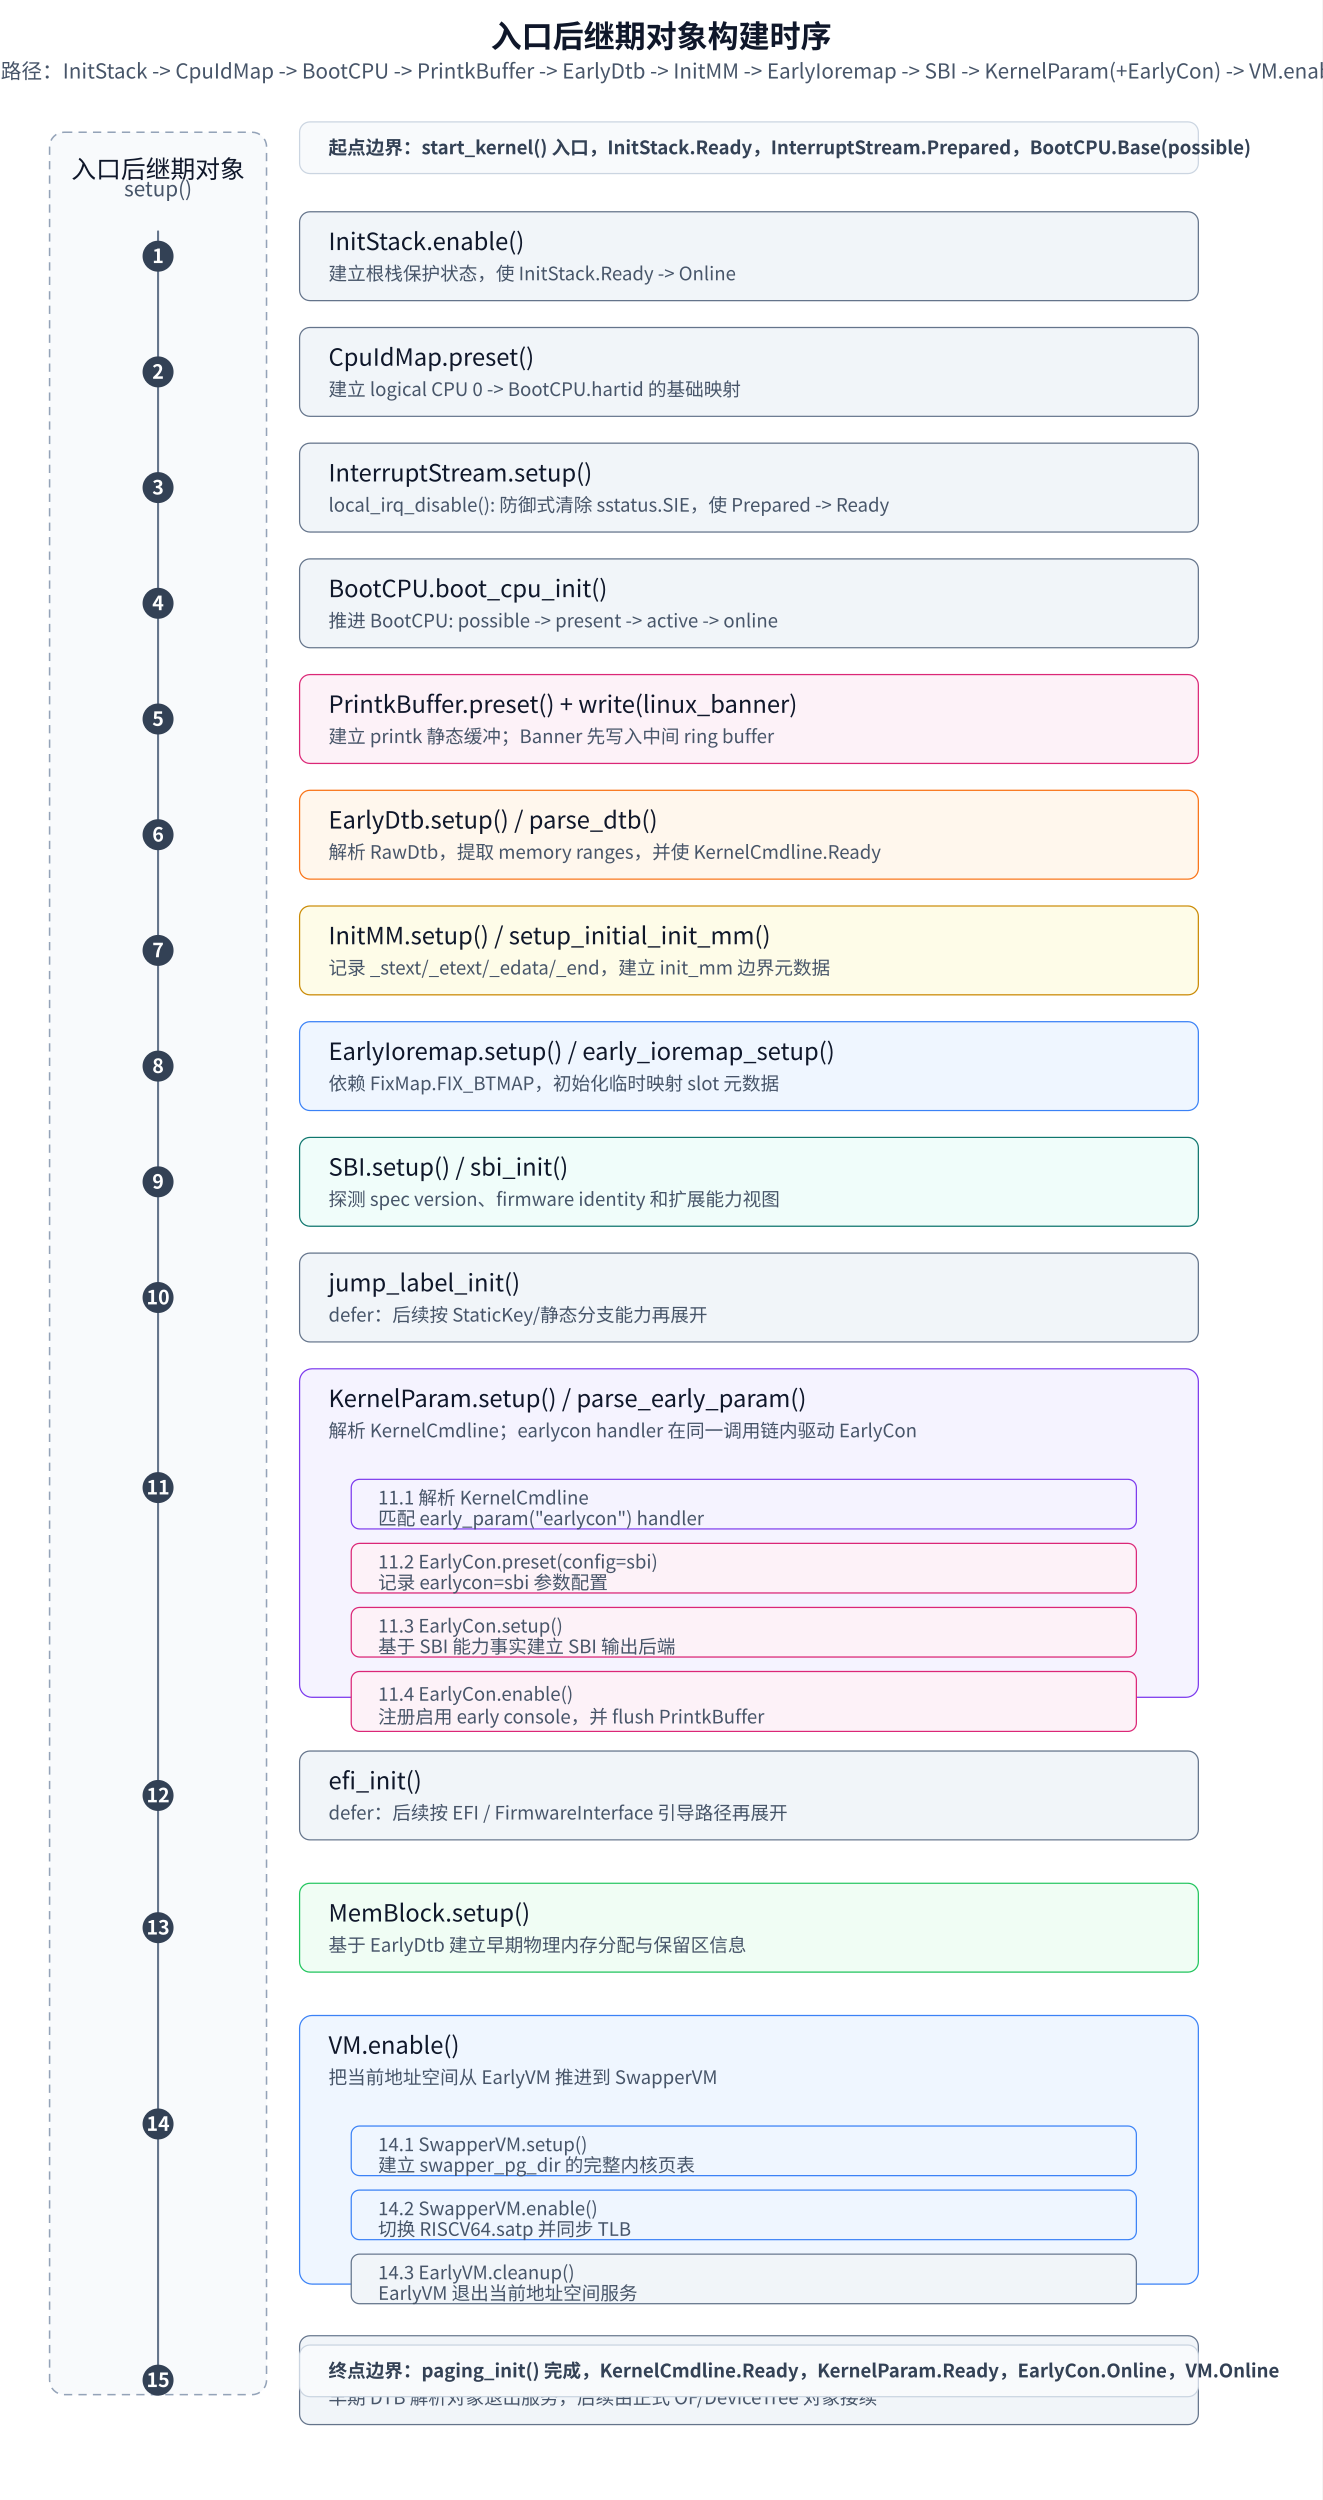
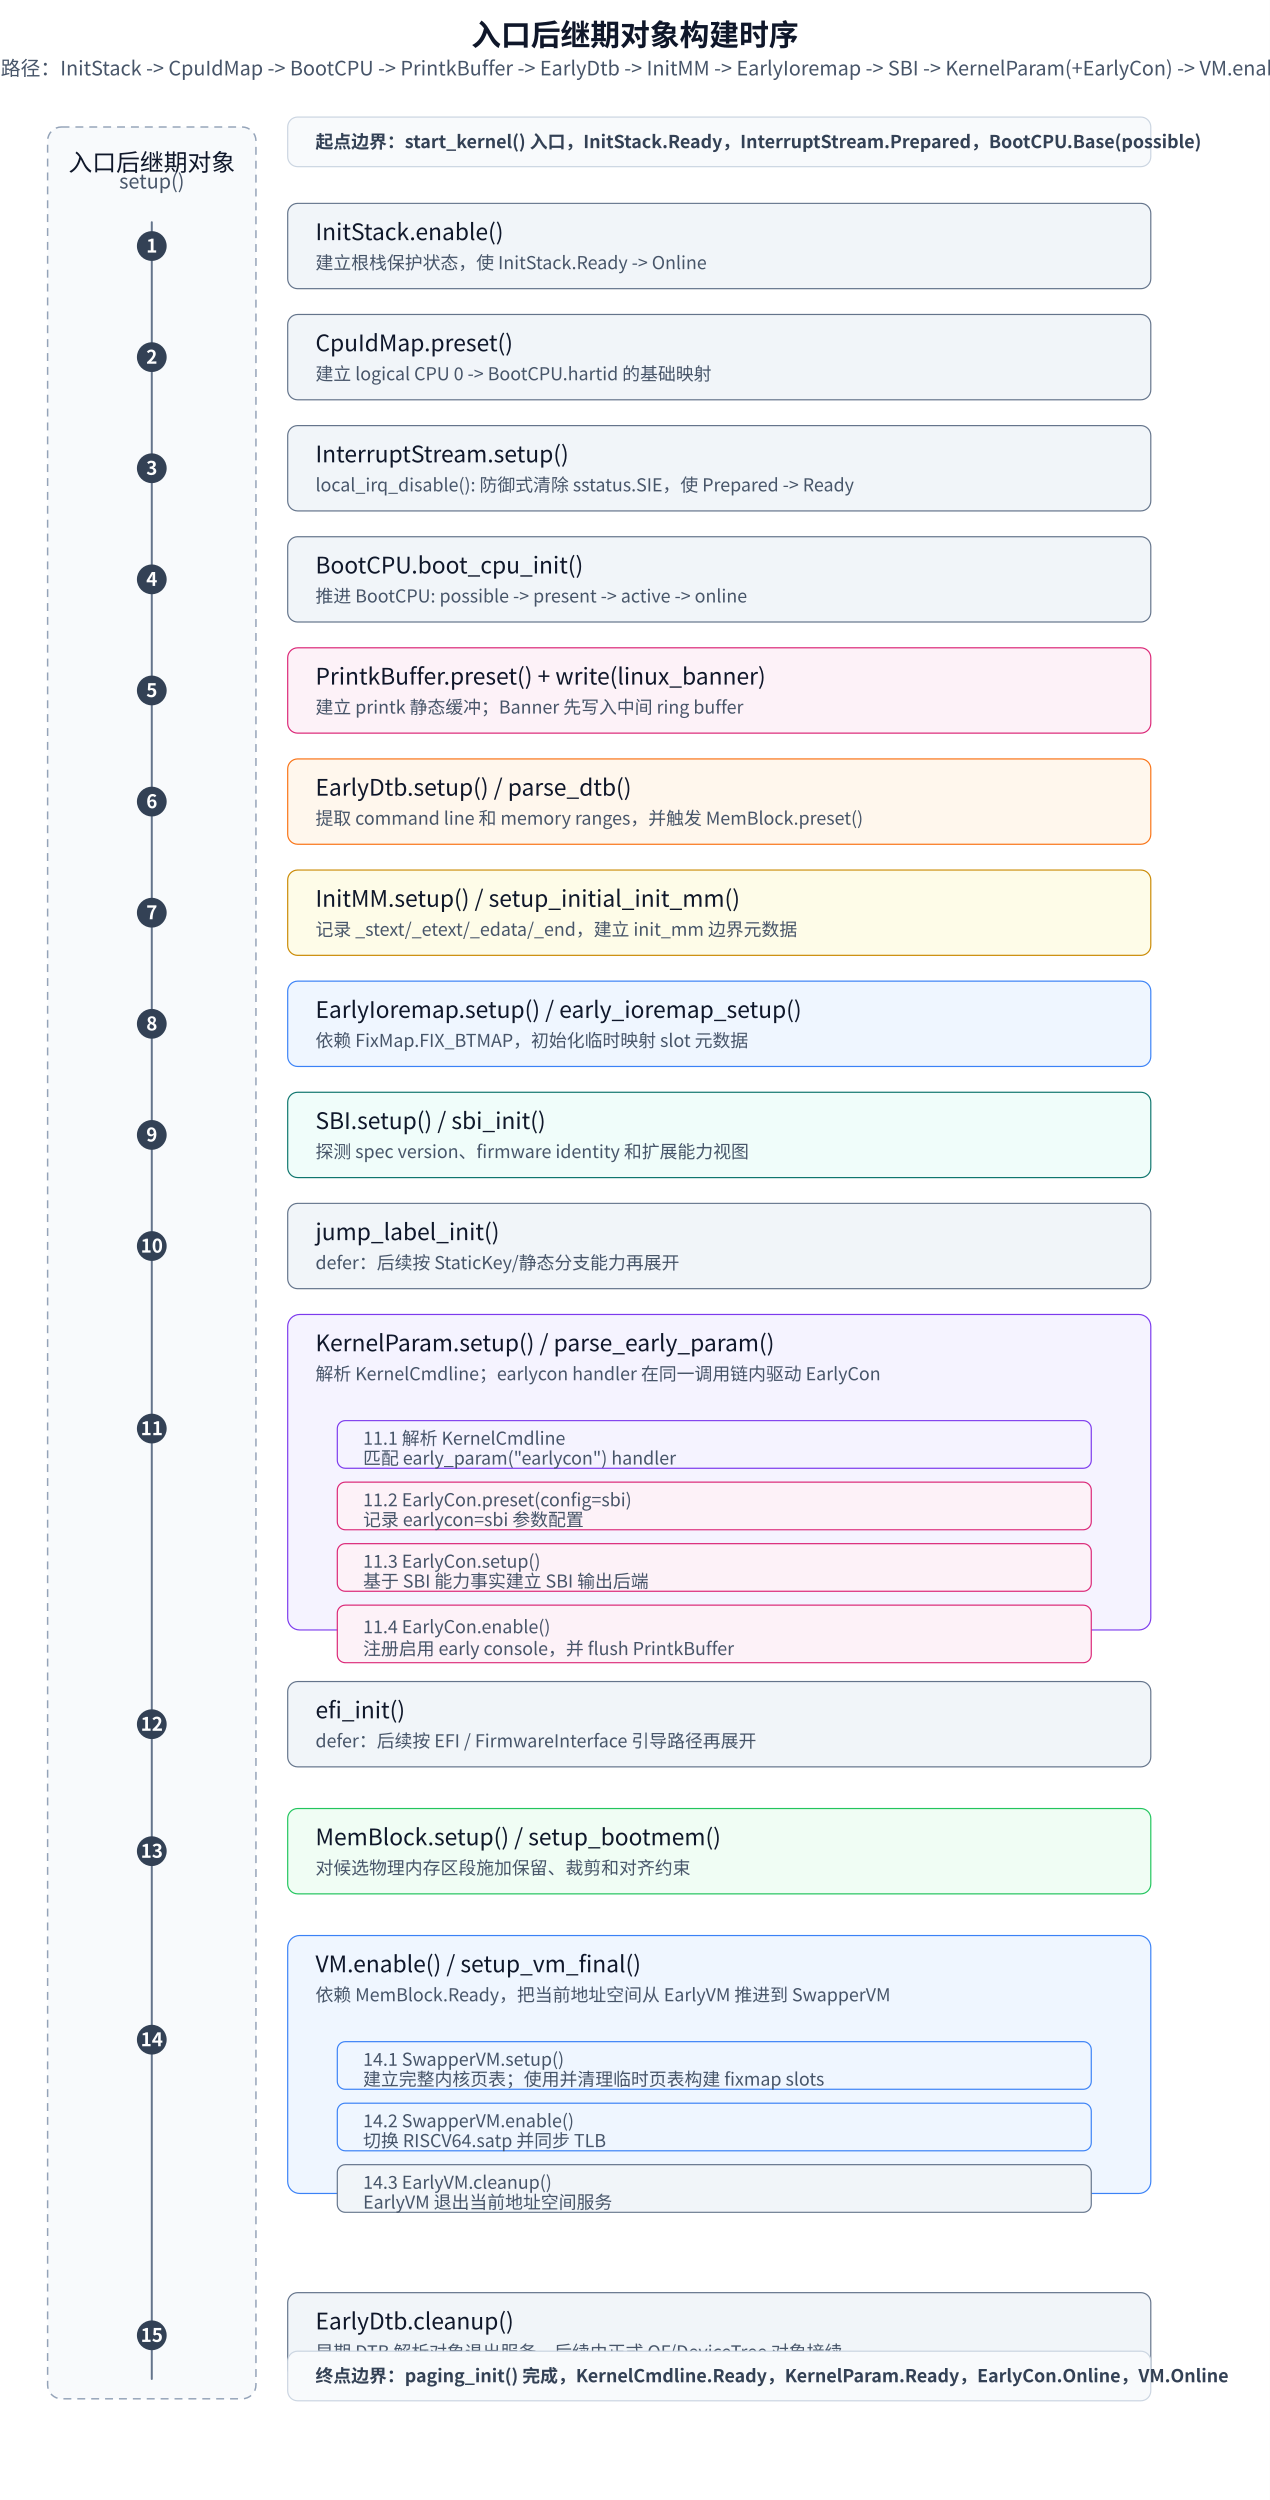
- <svg xmlns="http://www.w3.org/2000/svg" width="1280" height="2420" viewBox="0 0 1280 2420" role="img" aria-labelledby="title desc">
+ <svg xmlns="http://www.w3.org/2000/svg" width="1280" height="2520" viewBox="0 0 1280 2520" role="img" aria-labelledby="title desc">
  <defs>
    <style>
      text {
        font-family: "Microsoft YaHei", "Noto Sans CJK SC", "Source Han Sans SC", Arial, sans-serif;
        fill: #0f172a;
      }
      .title { font-size: 30px; font-weight: 600; }
      .subtitle { font-size: 20px; fill: #475569; }
      .lane { fill: #f8fafc; stroke: #94a3b8; stroke-width: 1.5; stroke-dasharray: 8 6; }
      .box { fill: #ffffff; stroke: #334155; stroke-width: 1.2; }
      .phase { fill: #eef2ff; stroke: #6366f1; }
      .dtb { fill: #fff7ed; stroke: #f97316; }
      .mem { fill: #f0fdf4; stroke: #22c55e; }
      .addr { fill: #eff6ff; stroke: #3b82f6; }
      .log { fill: #fdf2f8; stroke: #db2777; }
      .svc { fill: #f0fdfa; stroke: #0f766e; }
      .param { fill: #f5f3ff; stroke: #7c3aed; }
      .task { fill: #fefce8; stroke: #ca8a04; }
      .cleanup { fill: #f1f5f9; stroke: #64748b; }
      .obj { font-size: 24px; font-weight: 500; dominant-baseline: middle; }
      .line1 { font-size: 23px; font-weight: 500; dominant-baseline: middle; }
      .line2 { font-size: 18px; fill: #475569; dominant-baseline: middle; }
      .boundary { font-size: 18px; font-weight: 600; fill: #334155; dominant-baseline: middle; }
      .num { font-size: 19px; font-weight: 600; fill: #ffffff; text-anchor: middle; dominant-baseline: middle; }
      .timeline { stroke: #64748b; stroke-width: 2; stroke-linecap: round; }
      .dot { fill: #334155; }
      .stage { fill: #f8fafc; stroke: #cbd5e1; stroke-width: 1.2; }
    </style>
  </defs>
-   <rect x="0" y="0" width="1280" height="2420" fill="#ffffff" />
+   <rect x="0" y="0" width="1280" height="2520" fill="#ffffff" />
  <text x="640" y="46" text-anchor="middle" class="title">入口后继期对象构建时序</text>
  <text x="640" y="76" text-anchor="middle" class="subtitle">核心路径：InitStack -&gt; CpuIdMap -&gt; BootCPU -&gt; PrintkBuffer -&gt; EarlyDtb -&gt; InitMM -&gt; EarlyIoremap -&gt; SBI -&gt; KernelParam(+EarlyCon) -&gt; VM.enable()</text>
-   <rect x="48" y="128" width="210" height="2190" rx="14" class="lane" />
+   <rect x="48" y="128" width="210" height="2290" rx="14" class="lane" />
  <text x="153" y="164" text-anchor="middle" class="obj">入口后继期对象</text>
  <text x="153" y="190" text-anchor="middle" class="subtitle">setup()</text>
-   <line x1="153" y1="224" x2="153" y2="2298" class="timeline" />
+   <line x1="153" y1="224" x2="153" y2="2398" class="timeline" />
  <rect x="290" y="118" width="870" height="50" rx="10" class="stage" />
  <text x="318" y="143" class="boundary">起点边界：start_kernel() 入口，InitStack.Ready，InterruptStream.Prepared，BootCPU.Base(possible)</text>
  <g transform="translate(0 0)">
    <circle cx="153" cy="248" r="15" class="dot" />
    <text x="153" y="248" class="num">1</text>
    <rect x="290" y="205" width="870" height="86" rx="10" class="box cleanup" />
    <text x="318" y="234" class="line1">InitStack.enable()</text>
    <text x="318" y="265" class="line2">建立根栈保护状态，使 InitStack.Ready -&gt; Online</text>
  </g>
  <g transform="translate(0 112)">
    <circle cx="153" cy="248" r="15" class="dot" />
    <text x="153" y="248" class="num">2</text>
    <rect x="290" y="205" width="870" height="86" rx="10" class="box cleanup" />
    <text x="318" y="234" class="line1">CpuIdMap.preset()</text>
    <text x="318" y="265" class="line2">建立 logical CPU 0 -&gt; BootCPU.hartid 的基础映射</text>
  </g>
  <g transform="translate(0 224)">
    <circle cx="153" cy="248" r="15" class="dot" />
    <text x="153" y="248" class="num">3</text>
    <rect x="290" y="205" width="870" height="86" rx="10" class="box cleanup" />
    <text x="318" y="234" class="line1">InterruptStream.setup()</text>
    <text x="318" y="265" class="line2">local_irq_disable(): 防御式清除 sstatus.SIE，使 Prepared -&gt; Ready</text>
  </g>
  <g transform="translate(0 336)">
    <circle cx="153" cy="248" r="15" class="dot" />
    <text x="153" y="248" class="num">4</text>
    <rect x="290" y="205" width="870" height="86" rx="10" class="box cleanup" />
    <text x="318" y="234" class="line1">BootCPU.boot_cpu_init()</text>
    <text x="318" y="265" class="line2">推进 BootCPU: possible -&gt; present -&gt; active -&gt; online</text>
  </g>
  <g transform="translate(0 448)">
    <circle cx="153" cy="248" r="15" class="dot" />
    <text x="153" y="248" class="num">5</text>
    <rect x="290" y="205" width="870" height="86" rx="10" class="box log" />
    <text x="318" y="234" class="line1">PrintkBuffer.preset() + write(linux_banner)</text>
    <text x="318" y="265" class="line2">建立 printk 静态缓冲；Banner 先写入中间 ring buffer</text>
  </g>
  <g transform="translate(0 560)">
    <circle cx="153" cy="248" r="15" class="dot" />
    <text x="153" y="248" class="num">6</text>
    <rect x="290" y="205" width="870" height="86" rx="10" class="box dtb" />
    <text x="318" y="234" class="line1">EarlyDtb.setup() / parse_dtb()</text>
-     <text x="318" y="265" class="line2">解析 RawDtb，提取 memory ranges，并使 KernelCmdline.Ready</text>
+     <text x="318" y="265" class="line2">提取 command line 和 memory ranges，并触发 MemBlock.preset()</text>
  </g>
  <g transform="translate(0 672)">
    <circle cx="153" cy="248" r="15" class="dot" />
    <text x="153" y="248" class="num">7</text>
    <rect x="290" y="205" width="870" height="86" rx="10" class="box task" />
    <text x="318" y="234" class="line1">InitMM.setup() / setup_initial_init_mm()</text>
    <text x="318" y="265" class="line2">记录 _stext/_etext/_edata/_end，建立 init_mm 边界元数据</text>
  </g>
  <g transform="translate(0 784)">
    <circle cx="153" cy="248" r="15" class="dot" />
    <text x="153" y="248" class="num">8</text>
    <rect x="290" y="205" width="870" height="86" rx="10" class="box addr" />
    <text x="318" y="234" class="line1">EarlyIoremap.setup() / early_ioremap_setup()</text>
    <text x="318" y="265" class="line2">依赖 FixMap.FIX_BTMAP，初始化临时映射 slot 元数据</text>
  </g>
  <g transform="translate(0 896)">
    <circle cx="153" cy="248" r="15" class="dot" />
    <text x="153" y="248" class="num">9</text>
    <rect x="290" y="205" width="870" height="86" rx="10" class="box svc" />
    <text x="318" y="234" class="line1">SBI.setup() / sbi_init()</text>
    <text x="318" y="265" class="line2">探测 spec version、firmware identity 和扩展能力视图</text>
  </g>
  <g transform="translate(0 1008)">
    <circle cx="153" cy="248" r="15" class="dot" />
    <text x="153" y="248" class="num">10</text>
    <rect x="290" y="205" width="870" height="86" rx="10" class="box cleanup" />
    <text x="318" y="234" class="line1">jump_label_init()</text>
    <text x="318" y="265" class="line2">defer：后续按 StaticKey/静态分支能力再展开</text>
  </g>
  <g transform="translate(0 1120)">
    <circle cx="153" cy="320" r="15" class="dot" />
    <text x="153" y="320" class="num">11</text>
    <rect x="290" y="205" width="870" height="318" rx="12" class="box param" />
    <text x="318" y="234" class="line1">KernelParam.setup() / parse_early_param()</text>
    <text x="318" y="265" class="line2">解析 KernelCmdline；earlycon handler 在同一调用链内驱动 EarlyCon</text>
    <rect x="340" y="312" width="760" height="48" rx="8" class="box param" />
    <text x="366" y="330" class="line2">11.1  解析 KernelCmdline</text>
    <text x="366" y="350" class="line2">匹配 early_param("earlycon") handler</text>
    <rect x="340" y="374" width="760" height="48" rx="8" class="box log" />
    <text x="366" y="392" class="line2">11.2  EarlyCon.preset(config=sbi)</text>
    <text x="366" y="412" class="line2">记录 earlycon=sbi 参数配置</text>
    <rect x="340" y="436" width="760" height="48" rx="8" class="box log" />
    <text x="366" y="454" class="line2">11.3  EarlyCon.setup()</text>
    <text x="366" y="474" class="line2">基于 SBI 能力事实建立 SBI 输出后端</text>
    <rect x="340" y="498" width="760" height="58" rx="8" class="box log" />
    <text x="366" y="520" class="line2">11.4  EarlyCon.enable()</text>
    <text x="366" y="542" class="line2">注册启用 early console，并 flush PrintkBuffer</text>
  </g>
  <g transform="translate(0 1490)">
    <circle cx="153" cy="248" r="15" class="dot" />
    <text x="153" y="248" class="num">12</text>
    <rect x="290" y="205" width="870" height="86" rx="10" class="box cleanup" />
    <text x="318" y="234" class="line1">efi_init()</text>
    <text x="318" y="265" class="line2">defer：后续按 EFI / FirmwareInterface 引导路径再展开</text>
  </g>
  <g transform="translate(0 1618)">
    <circle cx="153" cy="248" r="15" class="dot" />
    <text x="153" y="248" class="num">13</text>
    <rect x="290" y="205" width="870" height="86" rx="10" class="box mem" />
-     <text x="318" y="234" class="line1">MemBlock.setup()</text>
-     <text x="318" y="265" class="line2">基于 EarlyDtb 建立早期物理内存分配与保留区信息</text>
+     <text x="318" y="234" class="line1">MemBlock.setup() / setup_bootmem()</text>
+     <text x="318" y="265" class="line2">对候选物理内存区段施加保留、裁剪和对齐约束</text>
  </g>
  <g transform="translate(0 1746)">
    <circle cx="153" cy="310" r="15" class="dot" />
    <text x="153" y="310" class="num">14</text>
    <rect x="290" y="205" width="870" height="260" rx="12" class="box addr" />
-     <text x="318" y="234" class="line1">VM.enable()</text>
-     <text x="318" y="265" class="line2">把当前地址空间从 EarlyVM 推进到 SwapperVM</text>
+     <text x="318" y="234" class="line1">VM.enable() / setup_vm_final()</text>
+     <text x="318" y="265" class="line2">依赖 MemBlock.Ready，把当前地址空间从 EarlyVM 推进到 SwapperVM</text>
    <rect x="340" y="312" width="760" height="48" rx="8" class="box addr" />
    <text x="366" y="330" class="line2">14.1  SwapperVM.setup()</text>
-     <text x="366" y="350" class="line2">建立 swapper_pg_dir 的完整内核页表</text>
+     <text x="366" y="350" class="line2">建立完整内核页表；使用并清理临时页表构建 fixmap slots</text>
    <rect x="340" y="374" width="760" height="48" rx="8" class="box addr" />
    <text x="366" y="392" class="line2">14.2  SwapperVM.enable()</text>
    <text x="366" y="412" class="line2">切换 RISCV64.satp 并同步 TLB</text>
    <rect x="340" y="436" width="760" height="48" rx="8" class="box cleanup" />
    <text x="366" y="454" class="line2">14.3  EarlyVM.cleanup()</text>
    <text x="366" y="474" class="line2">EarlyVM 退出当前地址空间服务</text>
  </g>
-   <g transform="translate(0 2056)">
+   <g transform="translate(0 2106)">
    <circle cx="153" cy="248" r="15" class="dot" />
    <text x="153" y="248" class="num">15</text>
    <rect x="290" y="205" width="870" height="86" rx="10" class="box cleanup" />
    <text x="318" y="234" class="line1">EarlyDtb.cleanup()</text>
    <text x="318" y="265" class="line2">早期 DTB 解析对象退出服务，后续由正式 OF/DeviceTree 对象接续</text>
  </g>
-   <rect x="290" y="2270" width="870" height="50" rx="10" class="stage" />
-   <text x="318" y="2295" class="boundary">终点边界：paging_init() 完成，KernelCmdline.Ready，KernelParam.Ready，EarlyCon.Online，VM.Online</text>
+   <rect x="290" y="2370" width="870" height="50" rx="10" class="stage" />
+   <text x="318" y="2395" class="boundary">终点边界：paging_init() 完成，KernelCmdline.Ready，KernelParam.Ready，EarlyCon.Online，VM.Online</text>
</svg>
